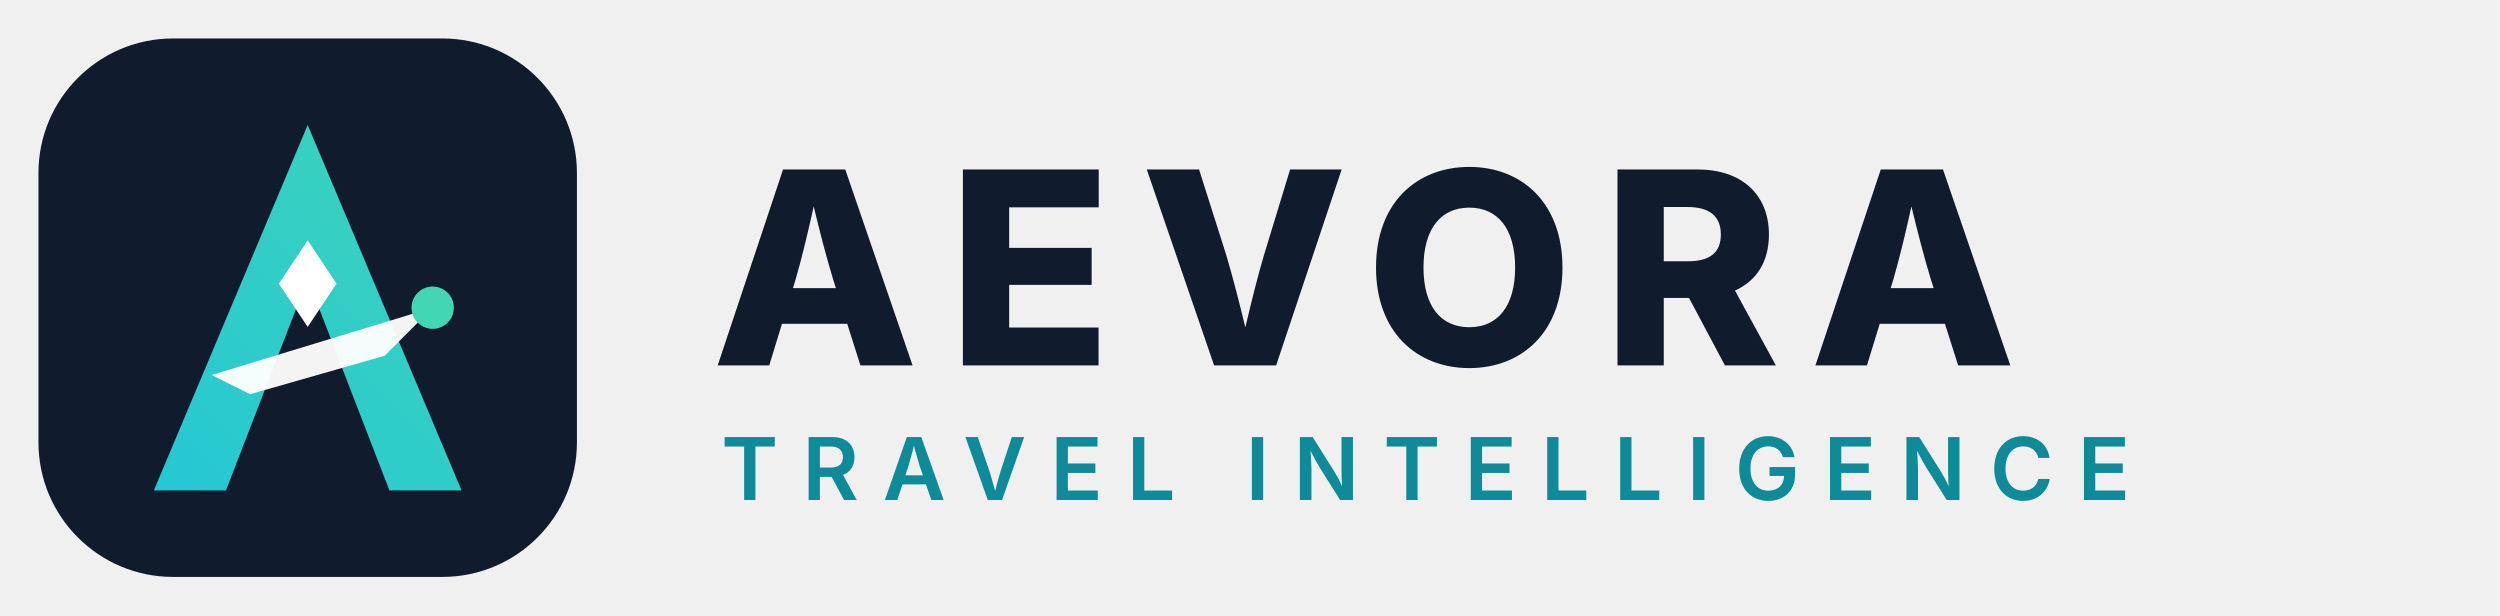
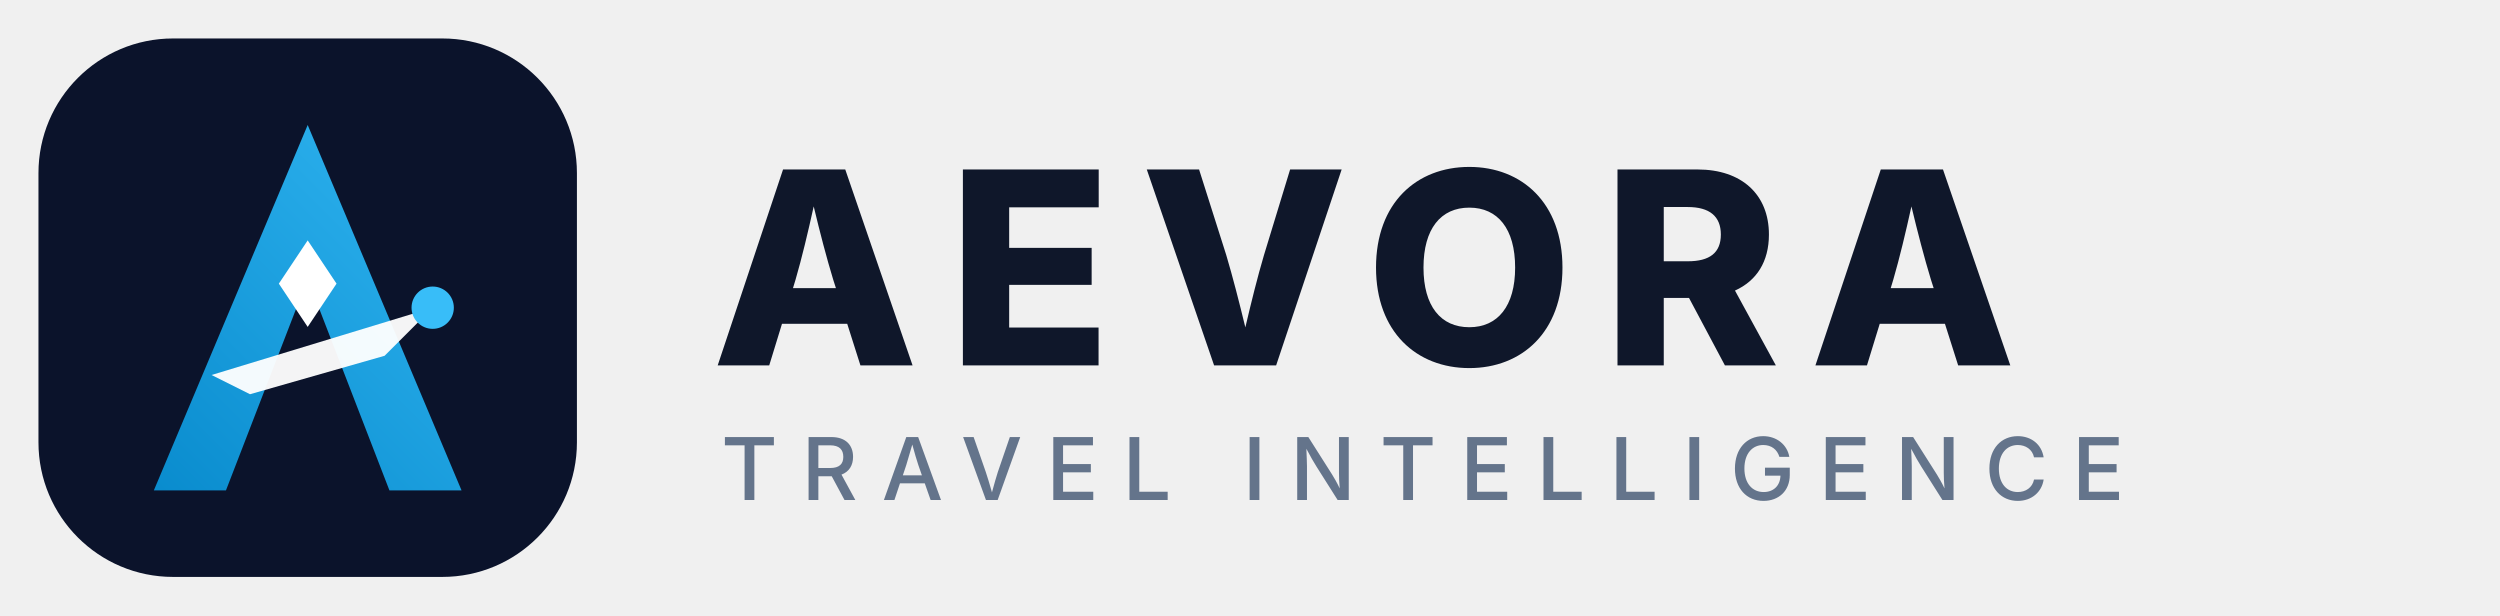
<svg xmlns="http://www.w3.org/2000/svg" viewBox="0 0 260 64" fill="none">
  <defs>
    <linearGradient id="aevora-light-grad" x1="8" y1="56" x2="56" y2="8" gradientUnits="userSpaceOnUse">
-       <stop offset="0%" stop-color="#20C5D9" />
-       <stop offset="100%" stop-color="#42D6B5" />
+       <stop offset="0%" stop-color="#0284C7" />
+       <stop offset="100%" stop-color="#38BDF8" />
    </linearGradient>
  </defs>
  <g transform="translate(4, 4)">
-     <rect width="56" height="56" rx="14" fill="#101B2D" />
+     <rect width="56" height="56" rx="14" fill="#0B132B" />
    <path d="M28 9 L12 47 L19.5 47 L28 25 L36.5 47 L44 47 L28 9 Z" fill="url(#aevora-light-grad)" />
    <path d="M18 35 L41 28 L36 33 L22 37 Z" fill="#FFFFFF" opacity="0.95" />
    <polygon points="28,21 31,25.5 28,30 25,25.5" fill="#FFFFFF" />
-     <circle cx="41" cy="28" r="2.2" fill="#42D6B5" />
+     <circle cx="41" cy="28" r="2.2" fill="#38BDF8" />
  </g>
-   <text x="74" y="38" font-family="'Sora', 'Inter', -apple-system, sans-serif" font-size="28" font-weight="800" letter-spacing="3" fill="#101B2D">AEVORA</text>
-   <text x="75" y="52" font-family="'Inter', -apple-system, sans-serif" font-size="9" font-weight="600" letter-spacing="2.5" fill="#0E8A99">TRAVEL INTELLIGENCE</text>
+   <text x="74" y="38" font-family="'Sora', 'Inter', -apple-system, sans-serif" font-size="28" font-weight="800" letter-spacing="3" fill="#0F172A">AEVORA</text>
+   <text x="75" y="52" font-family="'Inter', -apple-system, sans-serif" font-size="9" font-weight="500" letter-spacing="2.5" fill="#64748B">TRAVEL INTELLIGENCE</text>
</svg>
